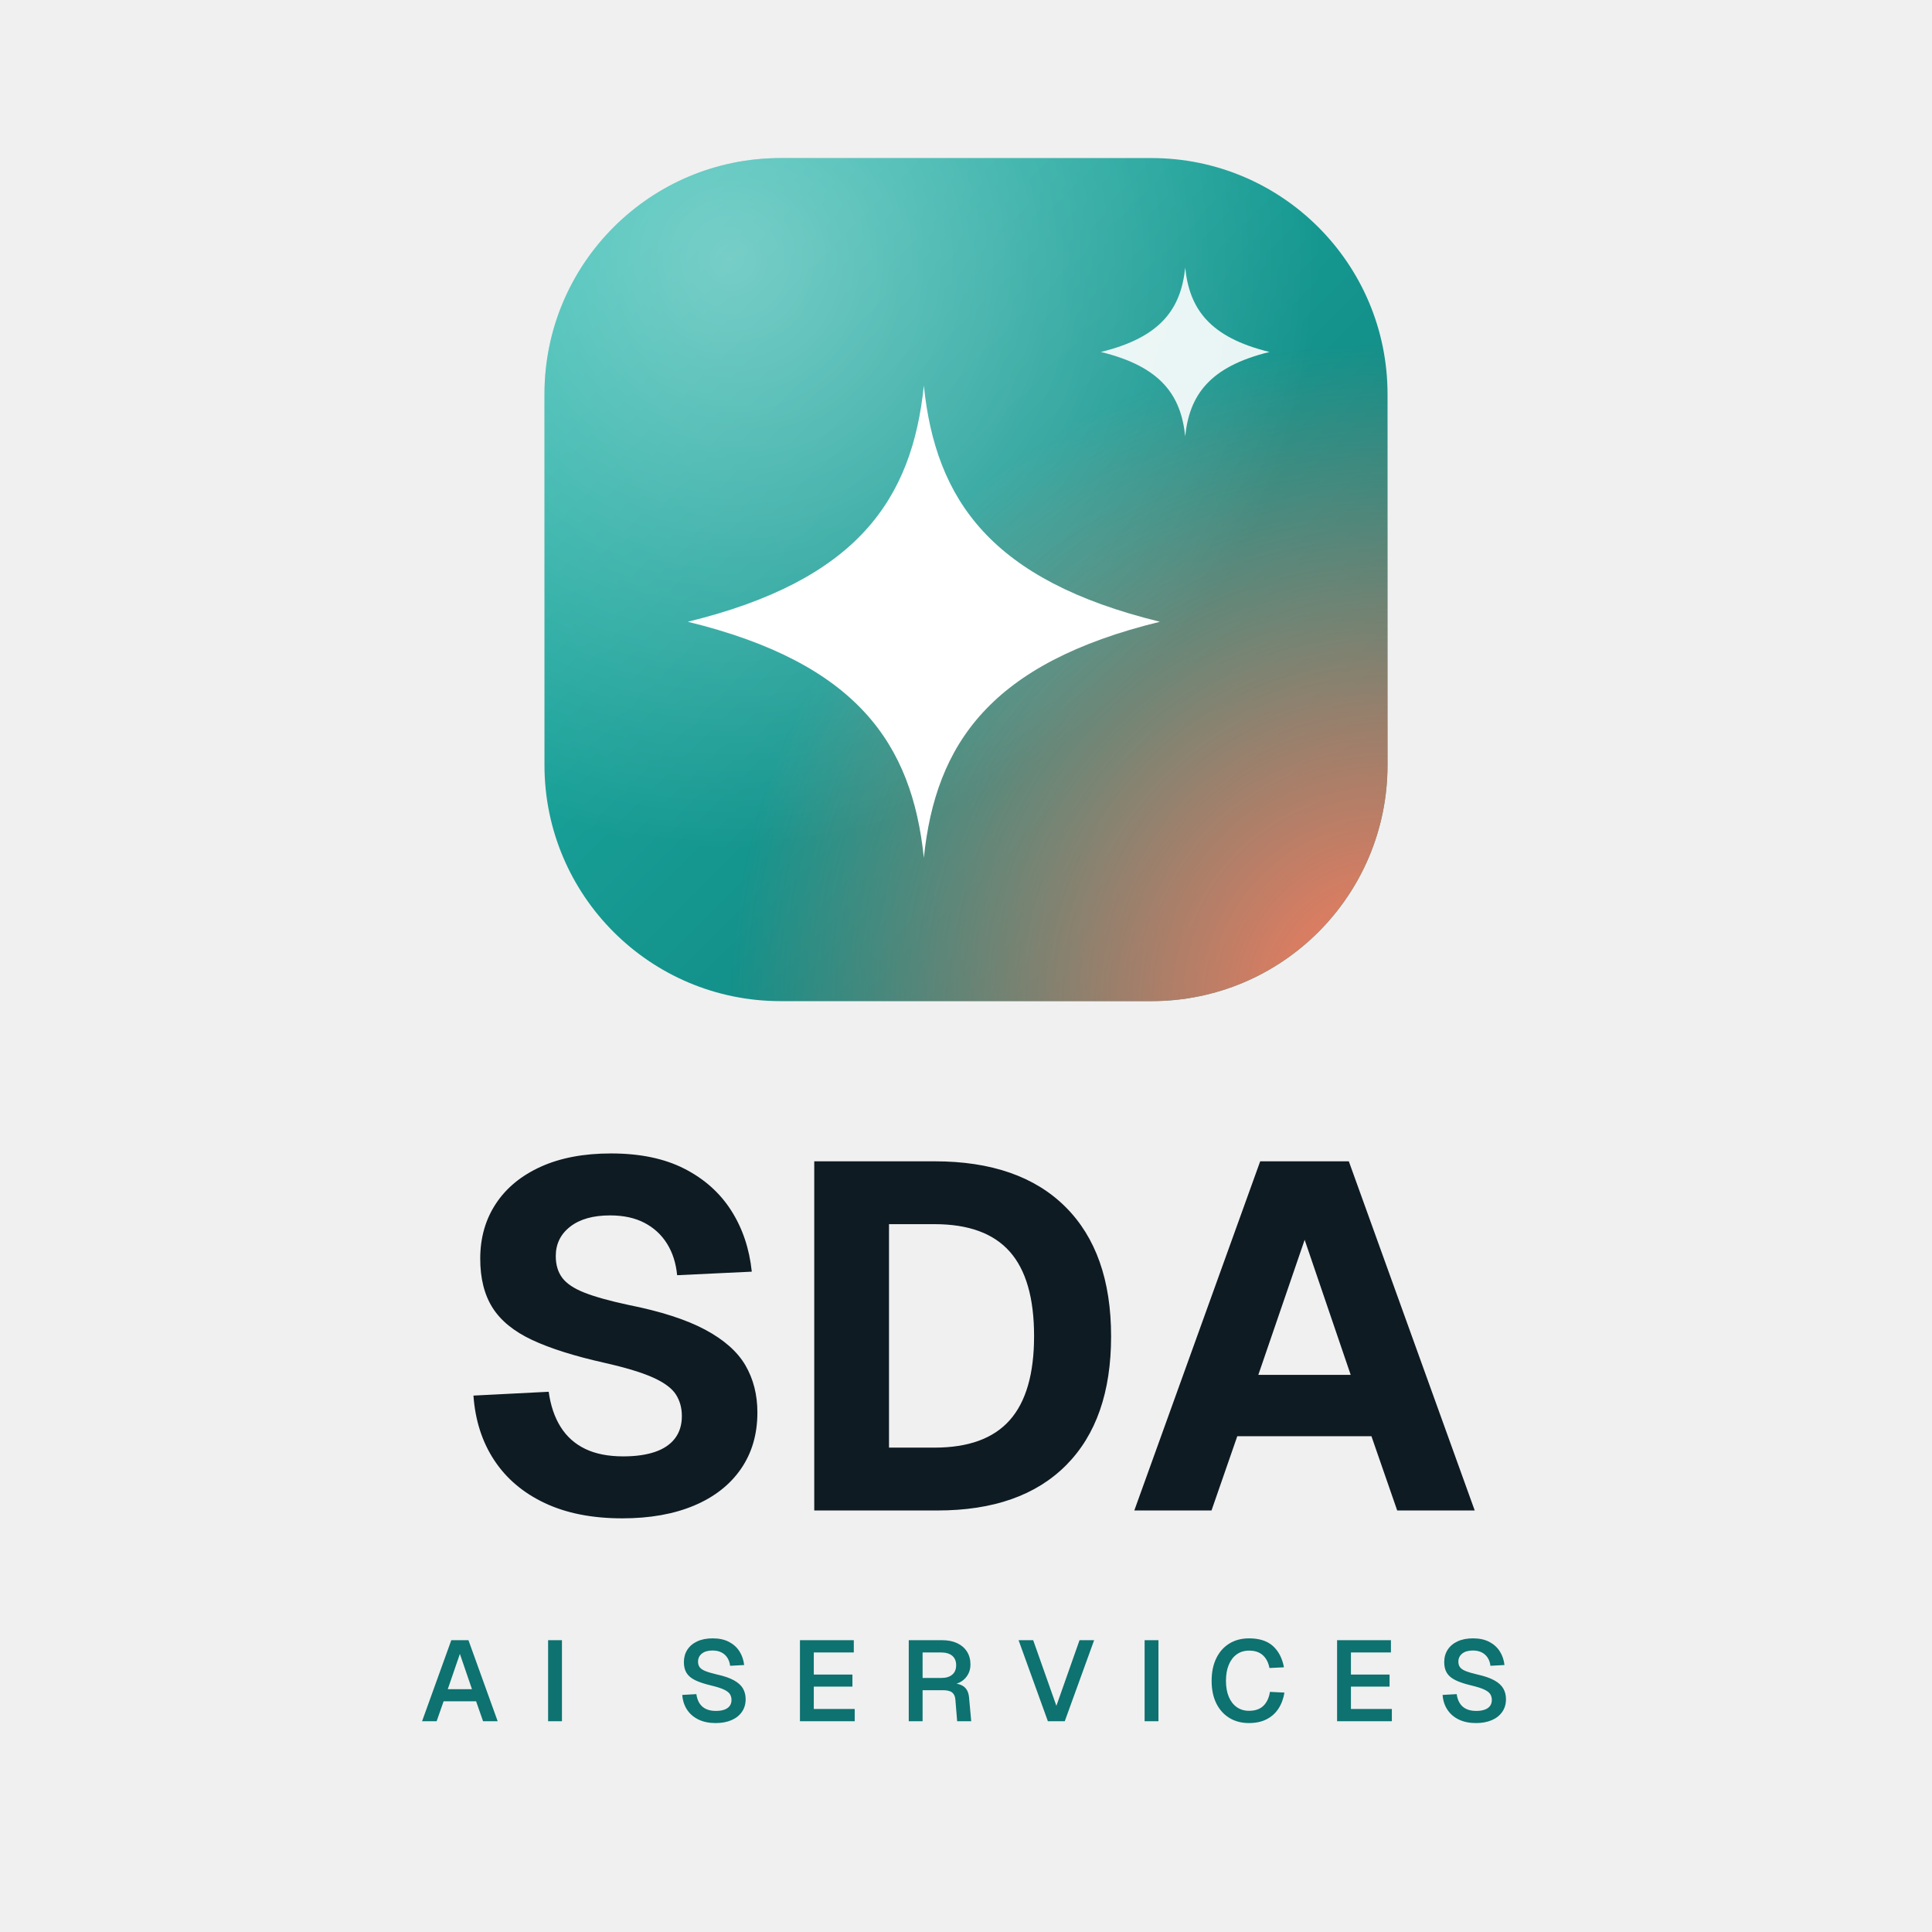
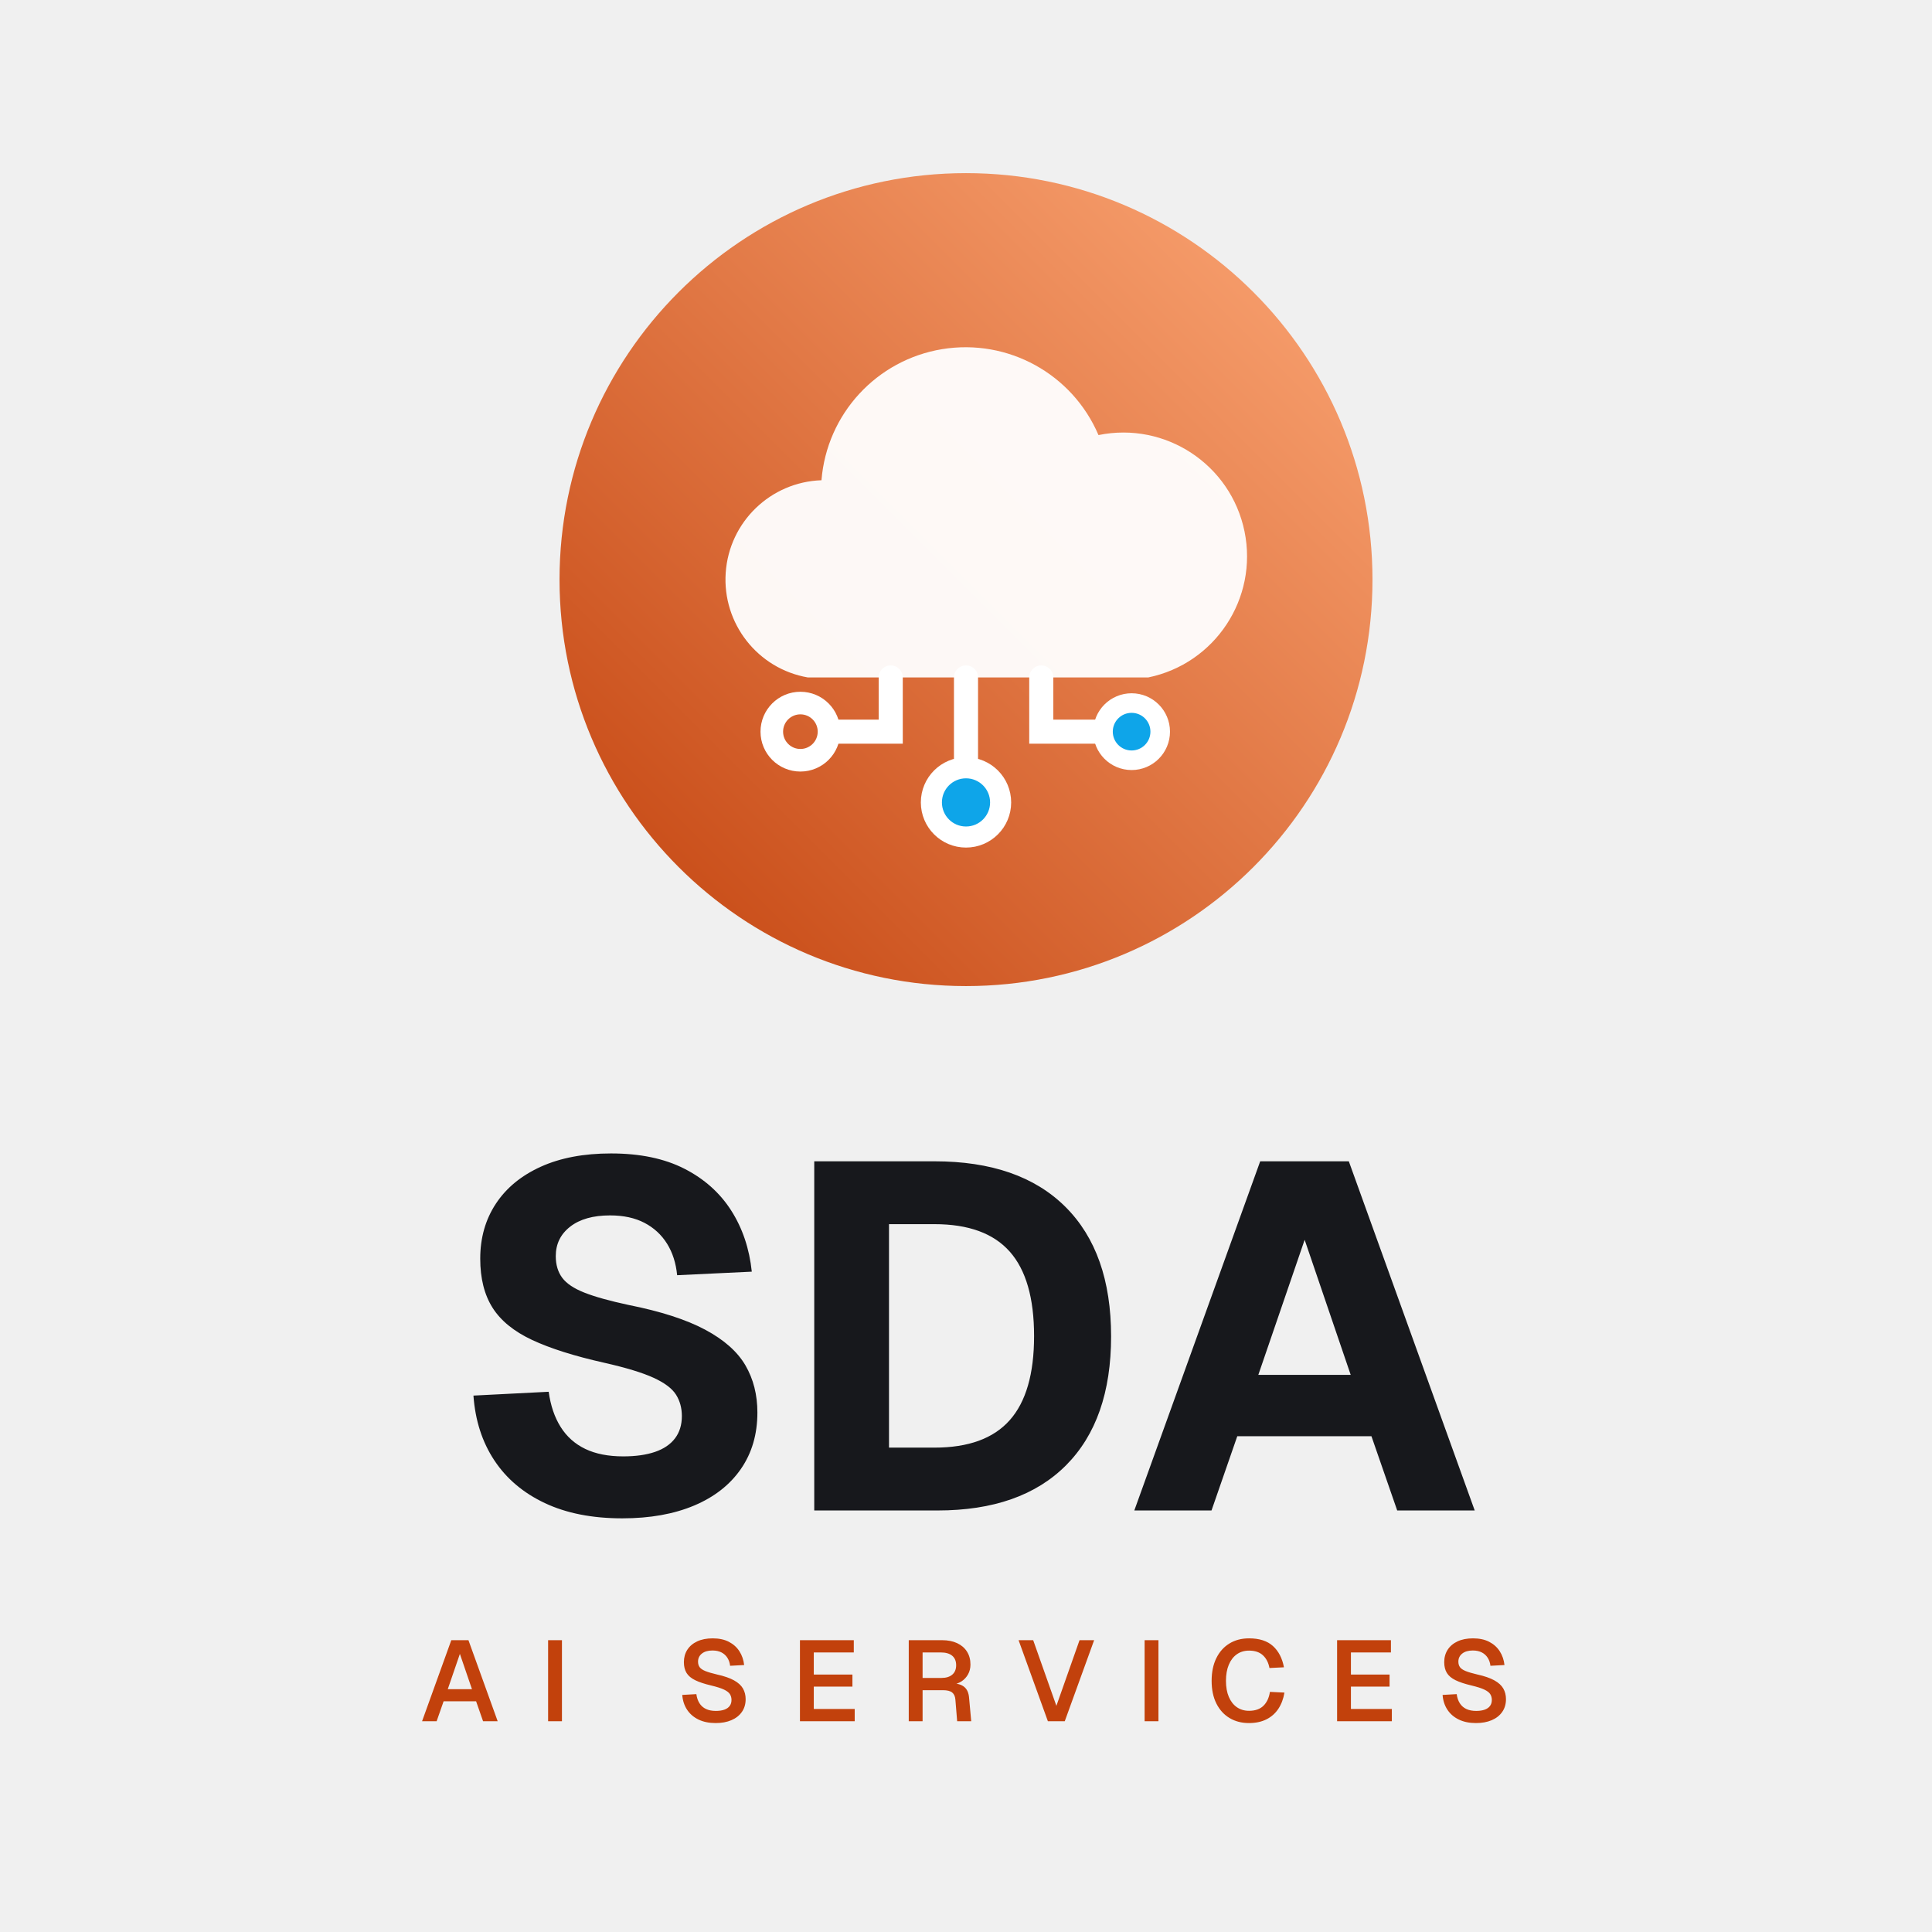
<svg xmlns="http://www.w3.org/2000/svg" viewBox="0 0 220 220" width="220" height="220" role="img" aria-label="SDA AI Services">
  <defs>
-     <linearGradient id="g" x1="0" y1="0" x2="1" y2="1">
-       <stop offset="0" stop-color="#1FB8AC" />
-       <stop offset="1" stop-color="#0B7774" />
+     <linearGradient id="g" x1="0" y1="1" x2="1" y2="0">
+       <stop offset="0" stop-color="#C2410C" />
+       <stop offset="1" stop-color="#FDA978" />
    </linearGradient>
-     <radialGradient id="gc" cx="1" cy="1" r=".78">
-       <stop offset="0" stop-color="#FF7D5E" />
-       <stop offset=".4" stop-color="#FF7D5E" stop-opacity=".6" />
-       <stop offset="1" stop-color="#FF7D5E" stop-opacity="0" />
-     </radialGradient>
-     <radialGradient id="gh" cx=".22" cy=".12" r=".7">
-       <stop offset="0" stop-color="#fff" stop-opacity=".4" />
-       <stop offset="1" stop-color="#fff" stop-opacity="0" />
-     </radialGradient>
  </defs>
-   <rect x="62.0" y="18" width="96" height="96" rx="26.88" fill="url(#g)" />
-   <rect x="62.0" y="18" width="96" height="96" rx="26.88" fill="url(#gc)" />
-   <rect x="62.0" y="18" width="96" height="96" rx="26.88" fill="url(#gh)" />
-   <path d="M12 0c.6 5.8 3.4 9.9 12 12-8.6 2.1-11.4 6.2-12 12-.6-5.8-3.4-9.9-12-12 8.6-2.1 11.4-6.2 12-12z" fill="#FFFFFF" transform="translate(78.32 43.92) scale(2.24)" />
-   <path d="M12 0c.6 5.8 3.4 9.9 12 12-8.6 2.1-11.4 6.2-12 12-.6-5.8-3.4-9.9-12-12 8.6-2.1 11.4-6.2 12-12z" fill="#FFFFFF" fill-opacity=".9" transform="translate(125.36 30.48) scale(0.8)" />
-   <path d="M19.858 0.896Q14.728 0.896 11.043 -0.84Q7.358 -2.576 5.286 -5.712Q3.214 -8.848 2.912 -13.082L11.48 -13.518Q11.805 -11.155 12.846 -9.503Q13.888 -7.851 15.652 -7.006Q17.416 -6.16 19.97 -6.16Q22.098 -6.16 23.587 -6.67Q25.077 -7.179 25.861 -8.21Q26.645 -9.24 26.645 -10.752Q26.645 -12.13 25.978 -13.188Q25.312 -14.246 23.414 -15.114Q21.515 -15.982 17.797 -16.822Q12.701 -17.965 9.598 -19.415Q6.496 -20.866 5.09 -23.083Q3.685 -25.301 3.685 -28.672Q3.685 -32.234 5.466 -34.933Q7.246 -37.632 10.584 -39.144Q13.922 -40.656 18.581 -40.656Q23.52 -40.656 26.925 -38.92Q30.329 -37.184 32.261 -34.16Q34.193 -31.136 34.608 -27.194L26.107 -26.79Q25.906 -28.862 24.954 -30.386Q24.002 -31.909 22.383 -32.754Q20.765 -33.6 18.469 -33.6Q15.579 -33.6 13.933 -32.323Q12.286 -31.046 12.286 -28.963Q12.286 -27.485 13.02 -26.499Q13.753 -25.514 15.54 -24.808Q17.326 -24.102 20.552 -23.408Q26.074 -22.31 29.299 -20.586Q32.525 -18.861 33.886 -16.52Q35.246 -14.179 35.246 -11.155Q35.246 -7.448 33.37 -4.732Q31.494 -2.016 28.039 -0.56Q24.584 0.896 19.858 0.896Z M41.72 0.0V-39.76H55.418Q65.106 -39.76 70.314 -34.58Q75.522 -29.4 75.522 -19.824Q75.522 -10.304 70.398 -5.152Q65.274 0.0 55.754 0.0ZM50.232 -7.157H55.418Q61.208 -7.157 63.98 -10.282Q66.752 -13.406 66.752 -19.858Q66.752 -26.354 63.98 -29.478Q61.208 -32.603 55.418 -32.603H50.232Z M78.165 0.0 92.501 -39.76H102.592L116.928 0.0H108.102L105.168 -8.456H89.891L86.957 0.0ZM92.288 -15.445H102.805L97.563 -30.823Z" fill="#0E1B22" transform="translate(51.00 172)" />
-   <path d="M0.252 0.0 3.58 -9.23H5.533L8.861 0.0H7.198L6.404 -2.272H2.705L1.91 0.0ZM3.177 -3.647H5.935L4.558 -7.668Z M14.604 0.0V-9.23H16.18V0.0Z  M33.682 0.208Q32.549 0.208 31.723 -0.195Q30.897 -0.598 30.425 -1.317Q29.953 -2.036 29.879 -2.997L31.486 -3.087Q31.569 -2.473 31.843 -2.044Q32.118 -1.615 32.582 -1.395Q33.046 -1.175 33.708 -1.175Q34.275 -1.175 34.672 -1.317Q35.068 -1.459 35.278 -1.738Q35.487 -2.018 35.487 -2.423Q35.487 -2.794 35.31 -3.08Q35.134 -3.365 34.635 -3.603Q34.136 -3.841 33.16 -4.073Q32.031 -4.341 31.353 -4.673Q30.675 -5.004 30.37 -5.497Q30.066 -5.99 30.066 -6.729Q30.066 -7.534 30.459 -8.144Q30.853 -8.754 31.587 -9.096Q32.322 -9.438 33.342 -9.438Q34.427 -9.438 35.188 -9.044Q35.949 -8.65 36.389 -7.966Q36.828 -7.283 36.928 -6.4L35.329 -6.314Q35.268 -6.831 35.02 -7.223Q34.771 -7.615 34.347 -7.835Q33.922 -8.055 33.316 -8.055Q32.558 -8.055 32.117 -7.706Q31.677 -7.356 31.677 -6.789Q31.677 -6.406 31.862 -6.153Q32.047 -5.901 32.51 -5.714Q32.974 -5.526 33.829 -5.325Q35.052 -5.055 35.77 -4.657Q36.488 -4.258 36.793 -3.726Q37.098 -3.193 37.098 -2.51Q37.098 -1.674 36.671 -1.062Q36.245 -0.45 35.478 -0.121Q34.71 0.208 33.682 0.208Z M43.282 0.0V-9.23H49.413V-7.834H44.858V-5.315H49.257V-3.941H44.858V-1.396H49.517V0.0Z M55.671 0.0V-9.23H59.459Q60.455 -9.23 61.18 -8.892Q61.905 -8.554 62.301 -7.93Q62.697 -7.305 62.697 -6.456Q62.697 -5.823 62.419 -5.332Q62.141 -4.84 61.682 -4.542Q61.223 -4.243 60.675 -4.188L60.613 -4.309Q61.5 -4.309 61.985 -3.913Q62.471 -3.517 62.54 -2.68L62.784 0.0H61.183L60.982 -2.459Q60.938 -3.01 60.616 -3.272Q60.294 -3.535 59.546 -3.535H57.247V0.0ZM57.247 -4.931H59.407Q60.185 -4.931 60.627 -5.308Q61.069 -5.685 61.069 -6.378Q61.069 -7.084 60.618 -7.459Q60.168 -7.834 59.31 -7.834H57.247Z M71.514 0.0 68.177 -9.23H69.84L72.483 -1.754L75.118 -9.23H76.781L73.436 0.0Z M82.529 0.0V-9.23H84.105V0.0Z M94.407 0.208Q93.155 0.208 92.197 -0.368Q91.238 -0.945 90.699 -2.022Q90.16 -3.099 90.16 -4.602Q90.16 -6.085 90.689 -7.17Q91.217 -8.256 92.178 -8.847Q93.139 -9.438 94.424 -9.438Q96.171 -9.438 97.138 -8.568Q98.105 -7.698 98.395 -6.142L96.746 -6.06Q96.572 -6.986 95.997 -7.514Q95.423 -8.042 94.424 -8.042Q93.619 -8.042 93.028 -7.623Q92.438 -7.204 92.115 -6.432Q91.792 -5.66 91.792 -4.602Q91.792 -3.536 92.119 -2.771Q92.446 -2.005 93.037 -1.596Q93.627 -1.188 94.415 -1.188Q95.479 -1.188 96.063 -1.764Q96.647 -2.341 96.799 -3.345L98.452 -3.262Q98.275 -2.195 97.76 -1.418Q97.245 -0.641 96.404 -0.217Q95.562 0.208 94.407 0.208Z M104.447 0.0V-9.23H110.578V-7.834H106.023V-5.315H110.422V-3.941H106.023V-1.396H110.682V0.0Z M120.262 0.208Q119.129 0.208 118.303 -0.195Q117.477 -0.598 117.005 -1.317Q116.533 -2.036 116.459 -2.997L118.066 -3.087Q118.149 -2.473 118.423 -2.044Q118.698 -1.615 119.162 -1.395Q119.626 -1.175 120.288 -1.175Q120.855 -1.175 121.252 -1.317Q121.648 -1.459 121.858 -1.738Q122.067 -2.018 122.067 -2.423Q122.067 -2.794 121.89 -3.08Q121.714 -3.365 121.215 -3.603Q120.716 -3.841 119.74 -4.073Q118.611 -4.341 117.933 -4.673Q117.255 -5.004 116.95 -5.497Q116.646 -5.99 116.646 -6.729Q116.646 -7.534 117.039 -8.144Q117.433 -8.754 118.167 -9.096Q118.902 -9.438 119.922 -9.438Q121.007 -9.438 121.768 -9.044Q122.529 -8.65 122.969 -7.966Q123.408 -7.283 123.508 -6.4L121.909 -6.314Q121.848 -6.831 121.6 -7.223Q121.351 -7.615 120.927 -7.835Q120.502 -8.055 119.896 -8.055Q119.138 -8.055 118.697 -7.706Q118.257 -7.356 118.257 -6.789Q118.257 -6.406 118.442 -6.153Q118.627 -5.901 119.09 -5.714Q119.554 -5.526 120.409 -5.325Q121.632 -5.055 122.35 -4.657Q123.068 -4.258 123.373 -3.726Q123.678 -3.193 123.678 -2.51Q123.678 -1.674 123.251 -1.062Q122.825 -0.45 122.058 -0.121Q121.29 0.208 120.262 0.208Z" fill="#0D7270" transform="translate(47.81 196)" />
+   <g transform="translate(62.00 18.00) scale(1.7143)">
+     <circle cx="28" cy="28" r="27" fill="url(#g)" />
+     <path d="M17.5 34.5a6.6 6.6 0 0 1 .9-13.1 9.6 9.6 0 0 1 18.4-3 7.6 7.6 0 0 1 3.3 16.1z" fill="#fff" fill-opacity=".95" />
+     <g fill="none" stroke="#fff" stroke-width="1.6" stroke-linecap="round">
+       <path d="M23 34.5v3.6h-4" />
+       <path d="M28 34.5v6.4" />
+       <path d="M33 34.5v3.6h4" />
+     </g>
+     <circle cx="17" cy="38.1" r="1.9" fill="none" stroke="#fff" stroke-width="1.5" />
+     <circle cx="28" cy="42.8" r="2.3" fill="#0EA5E9" stroke="#fff" stroke-width="1.4" />
+     <circle cx="39" cy="38.1" r="1.9" fill="#0EA5E9" stroke="#fff" stroke-width="1.3" />
+   </g>
+   <path d="M19.858 0.896Q14.728 0.896 11.043 -0.84Q7.358 -2.576 5.286 -5.712Q3.214 -8.848 2.912 -13.082L11.48 -13.518Q11.805 -11.155 12.846 -9.503Q13.888 -7.851 15.652 -7.006Q17.416 -6.16 19.97 -6.16Q22.098 -6.16 23.587 -6.67Q25.077 -7.179 25.861 -8.21Q26.645 -9.24 26.645 -10.752Q26.645 -12.13 25.978 -13.188Q25.312 -14.246 23.414 -15.114Q21.515 -15.982 17.797 -16.822Q12.701 -17.965 9.598 -19.415Q6.496 -20.866 5.09 -23.083Q3.685 -25.301 3.685 -28.672Q3.685 -32.234 5.466 -34.933Q7.246 -37.632 10.584 -39.144Q13.922 -40.656 18.581 -40.656Q23.52 -40.656 26.925 -38.92Q30.329 -37.184 32.261 -34.16Q34.193 -31.136 34.608 -27.194L26.107 -26.79Q25.906 -28.862 24.954 -30.386Q24.002 -31.909 22.383 -32.754Q20.765 -33.6 18.469 -33.6Q15.579 -33.6 13.933 -32.323Q12.286 -31.046 12.286 -28.963Q12.286 -27.485 13.02 -26.499Q13.753 -25.514 15.54 -24.808Q17.326 -24.102 20.552 -23.408Q26.074 -22.31 29.299 -20.586Q32.525 -18.861 33.886 -16.52Q35.246 -14.179 35.246 -11.155Q35.246 -7.448 33.37 -4.732Q31.494 -2.016 28.039 -0.56Q24.584 0.896 19.858 0.896Z M41.72 0.0V-39.76H55.418Q65.106 -39.76 70.314 -34.58Q75.522 -29.4 75.522 -19.824Q75.522 -10.304 70.398 -5.152Q65.274 0.0 55.754 0.0ZM50.232 -7.157H55.418Q61.208 -7.157 63.98 -10.282Q66.752 -13.406 66.752 -19.858Q66.752 -26.354 63.98 -29.478Q61.208 -32.603 55.418 -32.603H50.232Z M78.165 0.0 92.501 -39.76H102.592L116.928 0.0H108.102L105.168 -8.456H89.891L86.957 0.0ZM92.288 -15.445H102.805L97.563 -30.823Z" fill="#17181C" transform="translate(51.00 172)" />
+   <path d="M0.252 0.0 3.58 -9.23H5.533L8.861 0.0H7.198L6.404 -2.272H2.705L1.91 0.0ZM3.177 -3.647H5.935L4.558 -7.668Z M14.604 0.0V-9.23H16.18V0.0Z  M33.682 0.208Q32.549 0.208 31.723 -0.195Q30.897 -0.598 30.425 -1.317Q29.953 -2.036 29.879 -2.997L31.486 -3.087Q31.569 -2.473 31.843 -2.044Q32.118 -1.615 32.582 -1.395Q33.046 -1.175 33.708 -1.175Q34.275 -1.175 34.672 -1.317Q35.068 -1.459 35.278 -1.738Q35.487 -2.018 35.487 -2.423Q35.487 -2.794 35.31 -3.08Q35.134 -3.365 34.635 -3.603Q34.136 -3.841 33.16 -4.073Q32.031 -4.341 31.353 -4.673Q30.675 -5.004 30.37 -5.497Q30.066 -5.99 30.066 -6.729Q30.066 -7.534 30.459 -8.144Q30.853 -8.754 31.587 -9.096Q32.322 -9.438 33.342 -9.438Q34.427 -9.438 35.188 -9.044Q35.949 -8.65 36.389 -7.966Q36.828 -7.283 36.928 -6.4L35.329 -6.314Q35.268 -6.831 35.02 -7.223Q34.771 -7.615 34.347 -7.835Q33.922 -8.055 33.316 -8.055Q32.558 -8.055 32.117 -7.706Q31.677 -7.356 31.677 -6.789Q31.677 -6.406 31.862 -6.153Q32.047 -5.901 32.51 -5.714Q32.974 -5.526 33.829 -5.325Q35.052 -5.055 35.77 -4.657Q36.488 -4.258 36.793 -3.726Q37.098 -3.193 37.098 -2.51Q37.098 -1.674 36.671 -1.062Q36.245 -0.45 35.478 -0.121Q34.71 0.208 33.682 0.208Z M43.282 0.0V-9.23H49.413V-7.834H44.858V-5.315H49.257V-3.941H44.858V-1.396H49.517V0.0Z M55.671 0.0V-9.23H59.459Q60.455 -9.23 61.18 -8.892Q61.905 -8.554 62.301 -7.93Q62.697 -7.305 62.697 -6.456Q62.697 -5.823 62.419 -5.332Q62.141 -4.84 61.682 -4.542Q61.223 -4.243 60.675 -4.188L60.613 -4.309Q61.5 -4.309 61.985 -3.913Q62.471 -3.517 62.54 -2.68L62.784 0.0H61.183L60.982 -2.459Q60.938 -3.01 60.616 -3.272Q60.294 -3.535 59.546 -3.535H57.247V0.0ZM57.247 -4.931H59.407Q60.185 -4.931 60.627 -5.308Q61.069 -5.685 61.069 -6.378Q61.069 -7.084 60.618 -7.459Q60.168 -7.834 59.31 -7.834H57.247Z M71.514 0.0 68.177 -9.23H69.84L72.483 -1.754L75.118 -9.23H76.781L73.436 0.0Z M82.529 0.0V-9.23H84.105V0.0Z M94.407 0.208Q93.155 0.208 92.197 -0.368Q91.238 -0.945 90.699 -2.022Q90.16 -3.099 90.16 -4.602Q90.16 -6.085 90.689 -7.17Q91.217 -8.256 92.178 -8.847Q93.139 -9.438 94.424 -9.438Q96.171 -9.438 97.138 -8.568Q98.105 -7.698 98.395 -6.142L96.746 -6.06Q96.572 -6.986 95.997 -7.514Q95.423 -8.042 94.424 -8.042Q93.619 -8.042 93.028 -7.623Q92.438 -7.204 92.115 -6.432Q91.792 -5.66 91.792 -4.602Q91.792 -3.536 92.119 -2.771Q92.446 -2.005 93.037 -1.596Q93.627 -1.188 94.415 -1.188Q95.479 -1.188 96.063 -1.764Q96.647 -2.341 96.799 -3.345L98.452 -3.262Q98.275 -2.195 97.76 -1.418Q97.245 -0.641 96.404 -0.217Q95.562 0.208 94.407 0.208Z M104.447 0.0V-9.23H110.578V-7.834H106.023V-5.315H110.422V-3.941H106.023V-1.396H110.682V0.0Z M120.262 0.208Q119.129 0.208 118.303 -0.195Q117.477 -0.598 117.005 -1.317Q116.533 -2.036 116.459 -2.997L118.066 -3.087Q118.149 -2.473 118.423 -2.044Q118.698 -1.615 119.162 -1.395Q119.626 -1.175 120.288 -1.175Q120.855 -1.175 121.252 -1.317Q121.648 -1.459 121.858 -1.738Q122.067 -2.018 122.067 -2.423Q122.067 -2.794 121.89 -3.08Q121.714 -3.365 121.215 -3.603Q120.716 -3.841 119.74 -4.073Q118.611 -4.341 117.933 -4.673Q117.255 -5.004 116.95 -5.497Q116.646 -5.99 116.646 -6.729Q116.646 -7.534 117.039 -8.144Q117.433 -8.754 118.167 -9.096Q118.902 -9.438 119.922 -9.438Q121.007 -9.438 121.768 -9.044Q122.529 -8.65 122.969 -7.966Q123.408 -7.283 123.508 -6.4L121.909 -6.314Q121.848 -6.831 121.6 -7.223Q121.351 -7.615 120.927 -7.835Q120.502 -8.055 119.896 -8.055Q119.138 -8.055 118.697 -7.706Q118.257 -7.356 118.257 -6.789Q118.257 -6.406 118.442 -6.153Q118.627 -5.901 119.09 -5.714Q119.554 -5.526 120.409 -5.325Q121.632 -5.055 122.35 -4.657Q123.068 -4.258 123.373 -3.726Q123.678 -3.193 123.678 -2.51Q123.678 -1.674 123.251 -1.062Q122.825 -0.45 122.058 -0.121Q121.29 0.208 120.262 0.208Z" fill="#C2410C" transform="translate(47.81 196)" />
</svg>
